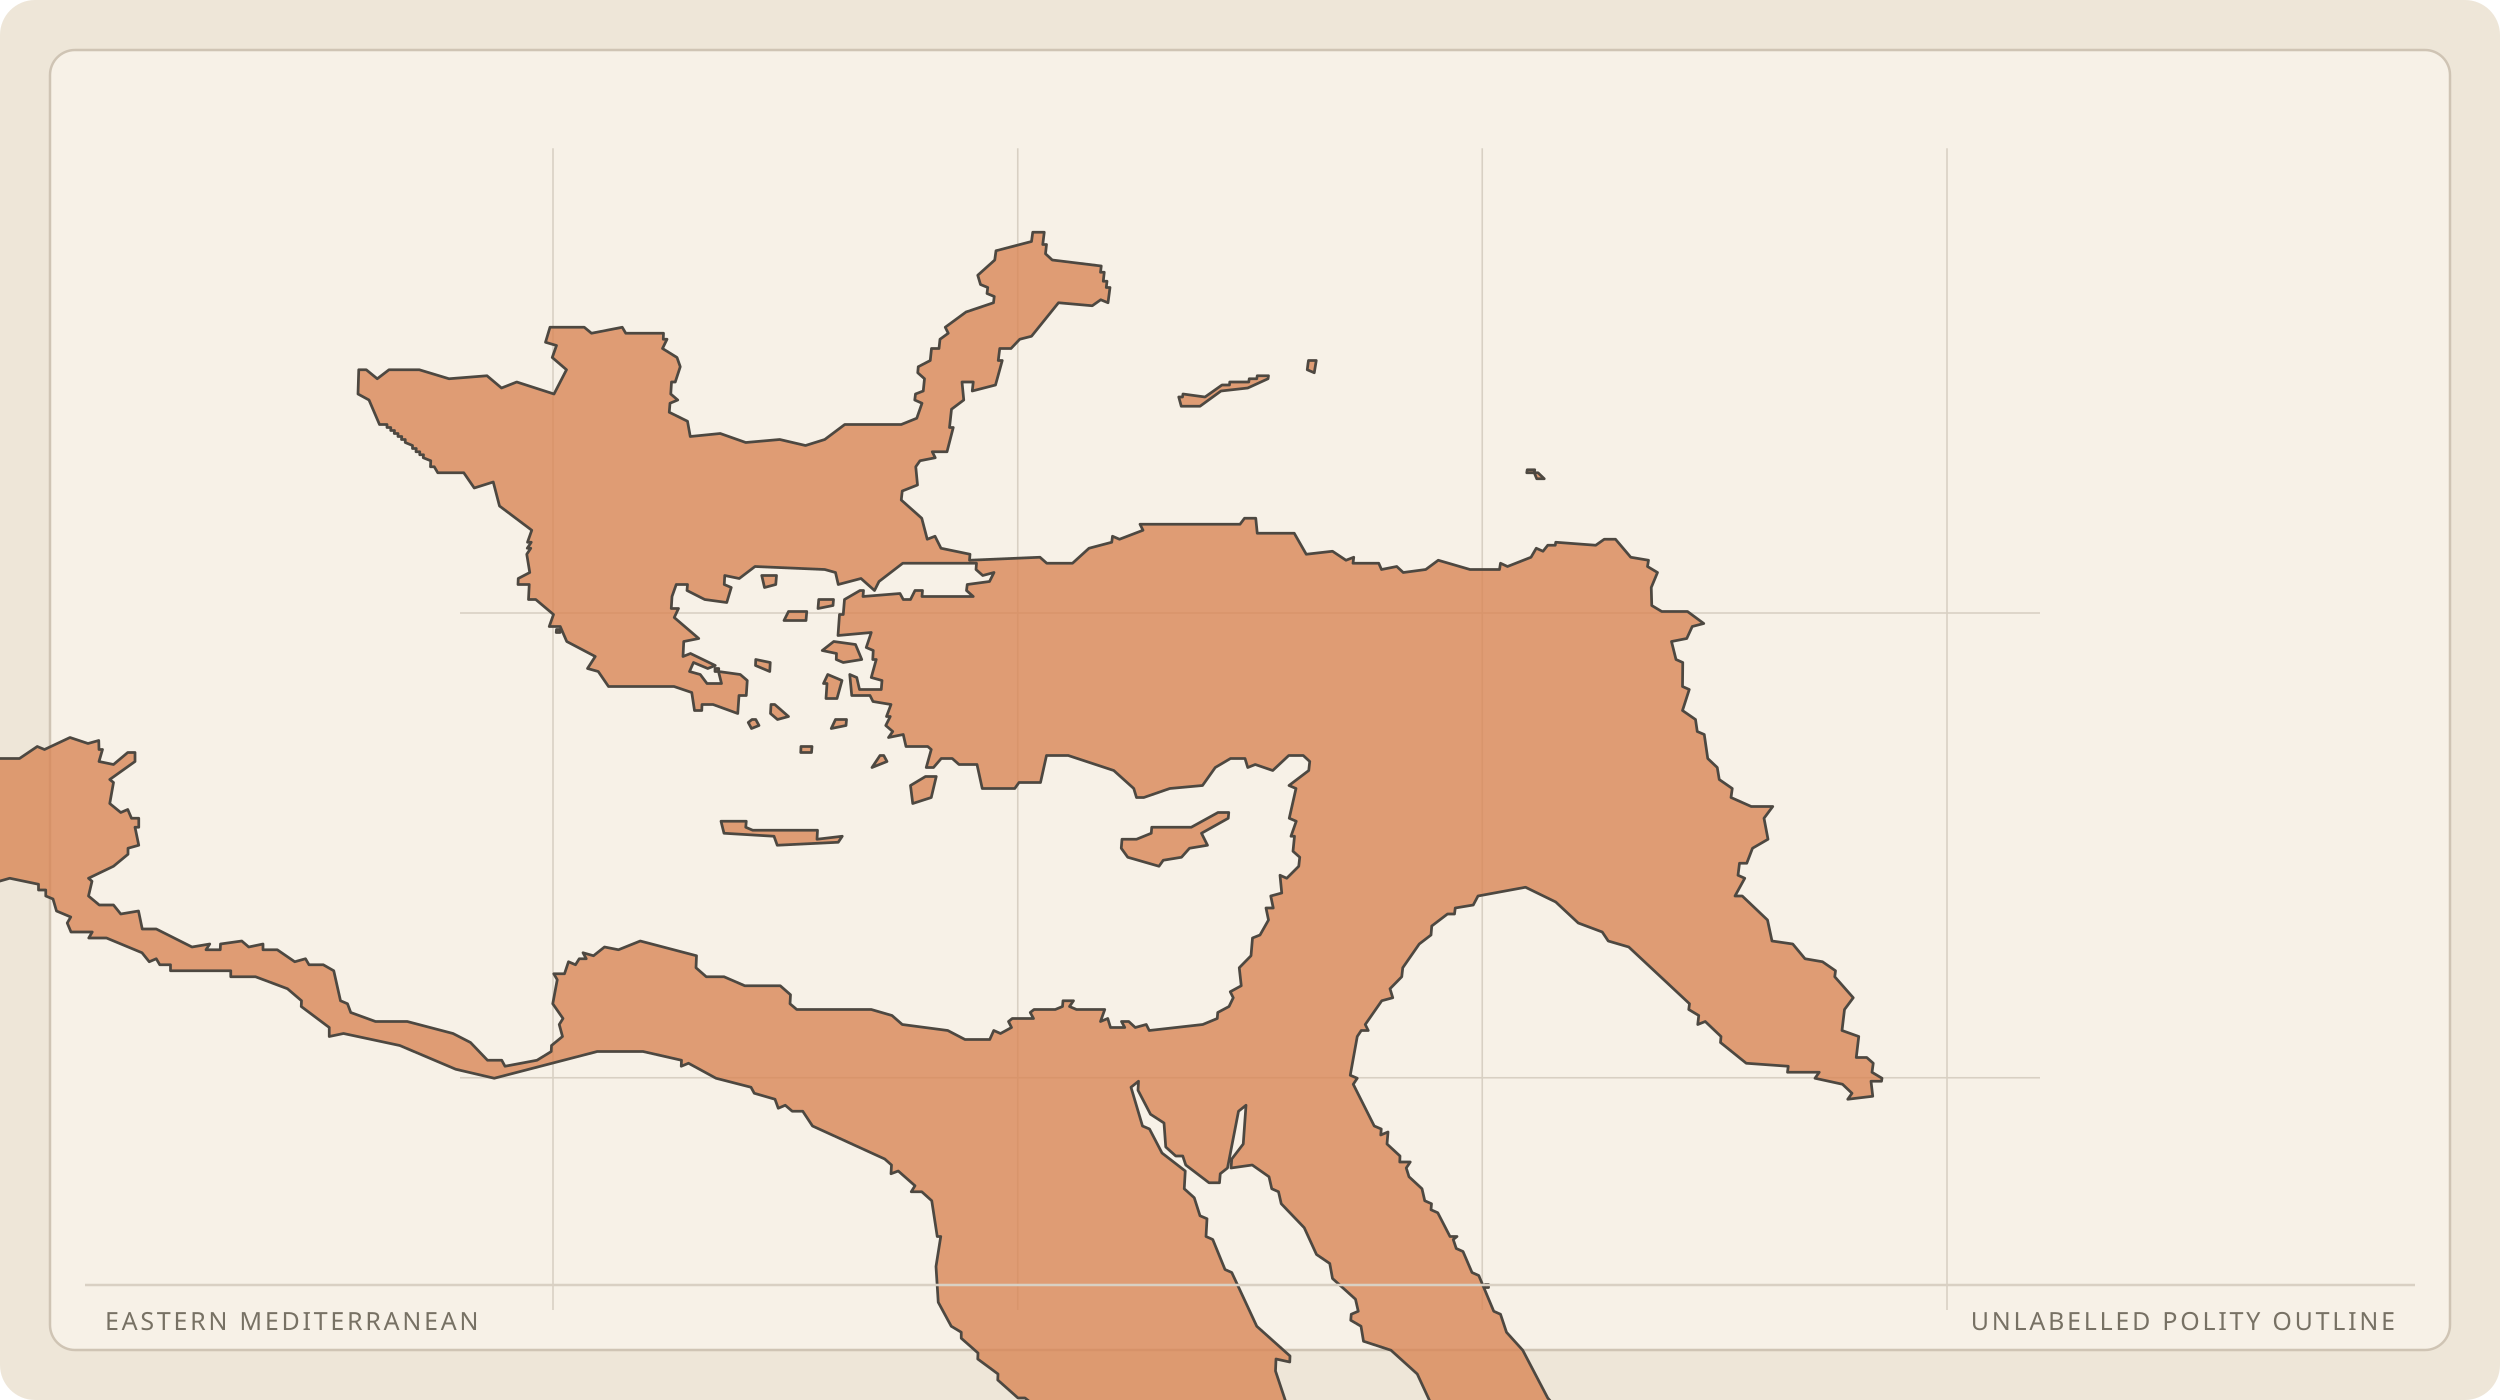
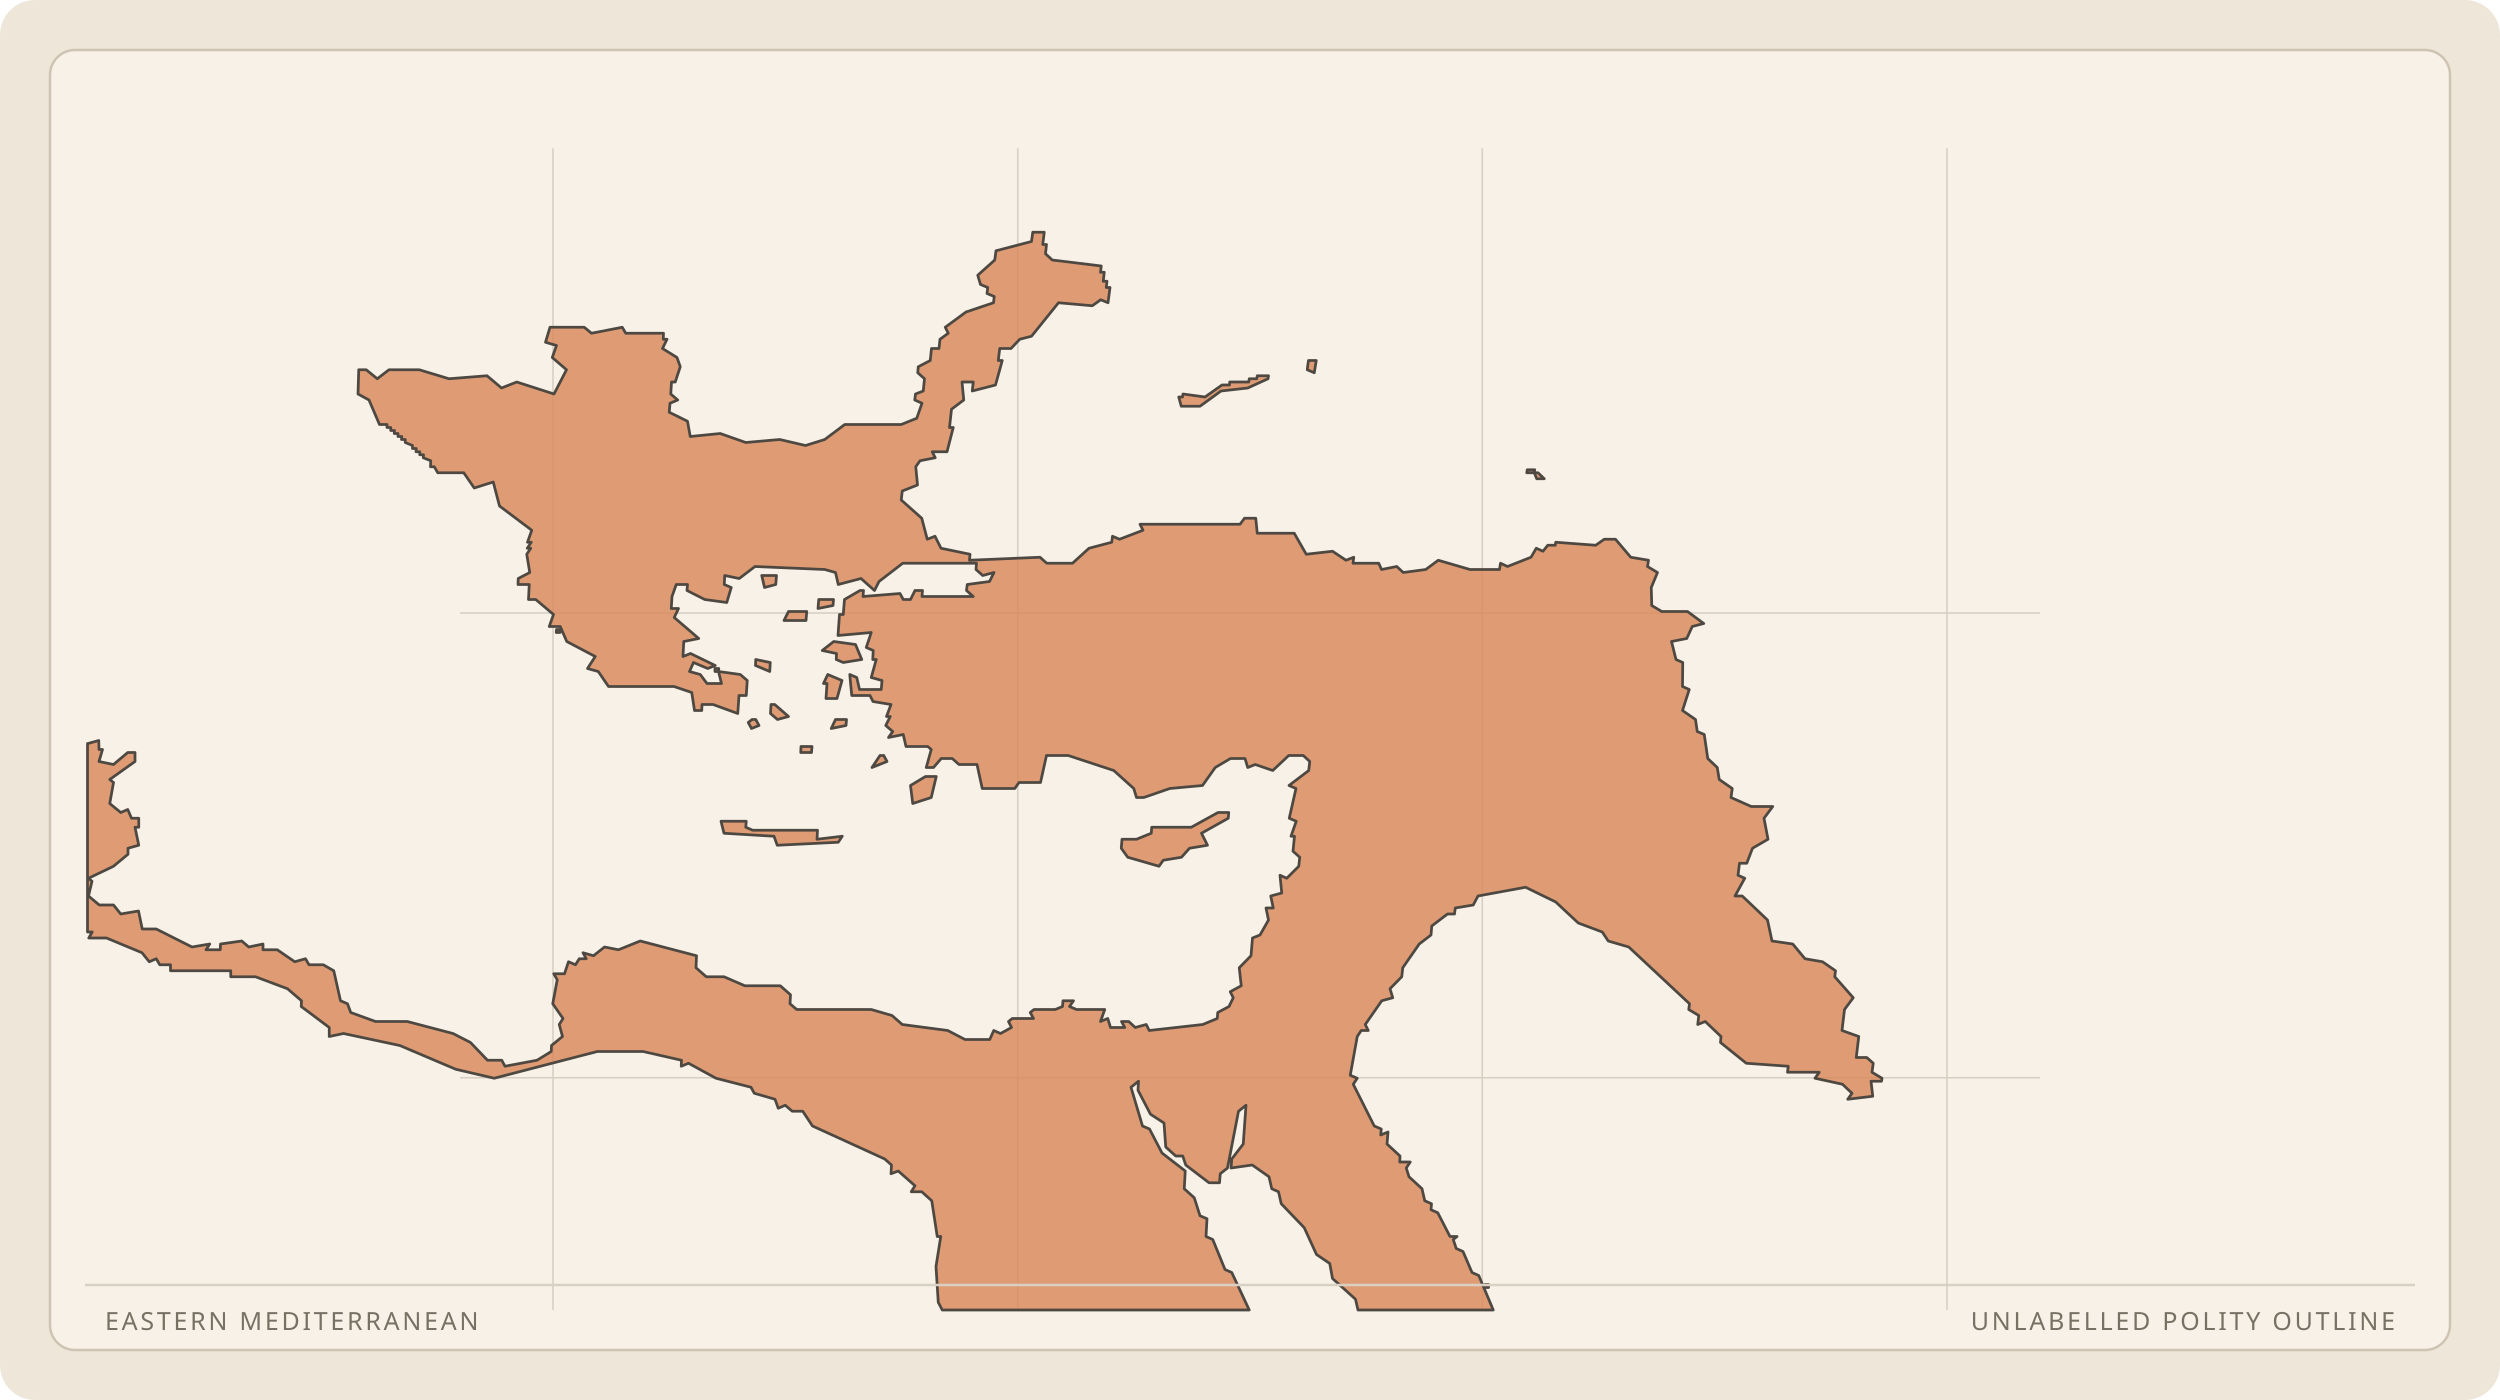
<svg xmlns="http://www.w3.org/2000/svg" viewBox="0 0 1000 560" role="img" aria-labelledby="map-title map-description">
  <rect width="1000" height="560" rx="14" fill="#eee6d8" />
  <rect x="20" y="20" width="960" height="520" rx="10" fill="#f7f1e7" stroke="#cfc4b4" stroke-width="1" />
  <path d="M221.2,524L221.2,59.3M407.1,524L407.1,59.3M592.9,524L592.9,59.3M778.8,524L778.8,59.3M184,431.1L230.5,431.1L277,431.1L323.4,431.1L369.9,431.1L416.4,431.1L462.8,431.1L509.3,431.1L555.8,431.1L602.2,431.1L648.7,431.1L695.2,431.1L741.6,431.1L788.1,431.1L816,431.1M184,245.2L230.5,245.2L277,245.2L323.4,245.2L369.9,245.2L416.4,245.2L462.8,245.2L509.3,245.2L555.8,245.2L602.2,245.2L648.7,245.2L695.2,245.2L741.6,245.2L788.1,245.2L816,245.2" fill="none" stroke="#d8d0c3" stroke-width="0.65" />
  <g>
-     <path d="M436.9,122.3L423.4,121.1L412.6,134.5L407.9,135.7L404.4,139.4L399.9,139.4L399.3,144.2L400.9,144.2L398.2,154L388.9,156.4L389.3,152.8L384.8,152.8L385.5,160L380.6,163.7L379.8,171L381.3,171L378.8,180.7L372.9,180.7L374.1,183.1L368,184.3L366.3,186.7L367,194L360.9,196.4L360.5,200L368.7,207.3L370.9,215.7L374,214.5L376.4,219.3L388,221.7L387.8,224.1L416,222.9L418.7,225.3L429,225.3L435.6,219.3L444.7,216.9L445,214.5L447.8,215.7L457.2,212.1L456,209.7L496,209.7L497.8,207.3L502.3,207.3L502.9,213.3L517.7,213.3L522.5,221.7L533,220.5L538.4,224.1L541.5,222.9L541.2,225.3L551.5,225.3L552.6,227.8L558.7,226.6L561.3,229L570.3,227.8L575.3,224.1L588,227.8L599.8,227.8L600.2,225.3L603,226.6L612.4,222.9L614.5,219.3L617.2,220.5L619.1,218.1L622.1,218.1L622.3,216.9L638.3,218.1L641.7,215.7L646.2,215.7L652.3,222.9L659.4,224.1L659,226.6L663,229L660.5,235L660.7,242.2L664.7,244.6L675,244.6L681.5,249.4L676.9,250.6L674.7,255.4L668.6,256.6L670.4,263.8L673.1,265L673,274.6L675.7,275.8L673,284.2L678.2,287.8L678.9,292.6L681.7,293.8L683.1,303.4L686.9,307L687.7,311.8L692.9,315.4L692.4,319L700.5,322.6L709.1,322.6L705.6,327.3L707.2,335.7L701,339.3L698.7,345.3L695.8,345.3L695.2,350.1L697.9,351.3L694,358.4L696.9,358.4L707,368L708.8,376.4L717.1,377.6L722,383.5L729,384.7L734.2,388.3L733.9,390.7L741.3,399.1L737.8,403.8L736.8,412.2L743.5,414.6L742.5,423L746.7,423L749.3,425.3L748.8,428.9L752.8,431.3L752.6,432.5L748.4,432.5L749.1,438.5L739.1,439.7L740.8,437.3L737,433.7L726,431.3L727.7,428.9L715,428.9L715.3,426.5L698.5,425.3L688.2,417L688.4,414.6L682.1,408.6L679.1,409.8L679.5,406.2L675.5,403.8L675.8,401.5L651.5,378.8L643.3,376.4L640.9,372.8L631.3,369.2L622.3,360.8L610.2,354.9L591.2,358.4L589.3,362L582.1,363.2L581.8,365.6L579,365.6L572.7,370.4L572.4,374L567.7,377.6L561.1,387.1L560.7,390.7L556,395.5L557.1,399.1L552.7,400.3L546.1,409.8L547.3,412.2L544.5,412.2L542.9,414.6L540.1,430.1L542.9,431.3L541.3,433.7L549.7,450.4L552.5,451.6L552.3,454L555.2,452.8L554.8,457.6L560,462.4L559.9,464.8L564.1,464.8L562.5,467.2L563.6,470.7L568.8,475.5L569.9,480.3L572.6,481.5L572.4,483.9L575.1,485.1L580,494.6L582.8,494.6L581.3,495.8L582.5,499.4L585.2,500.6L588.8,509L591.5,510.2L597.5,524.5L600.2,525.7L602.6,532.9L609.1,540.1L619.1,559.2L633.3,575.9L633.2,578.3L638.5,583.1L644.7,595L651.3,599.8L653.7,605.8L661.6,612.9L661.5,615.3L664.1,617.7L666.9,616.5L673.1,628.5L675.9,627.3L674.3,630.9L675.7,630.9L674,636.8L658.2,648.8L659,658.3L657.3,663.1L653.1,665.5L653.8,676.3L649.4,682.2L645.2,683.4L639.1,670.3L636.4,670.3L635.3,664.3L626.1,657.2L619.9,645.2L615.9,642.8L616.2,638L612.3,633.3L611.2,627.3L608.6,626.1L608.8,622.5L603.4,620.1L595.5,611.7L590,611.7L580.9,602.2L577.1,595L577.5,586.7L574.9,584.3L577,569.9L571.7,564L571.9,560.4L566.9,549.6L556.4,540.1L545.4,536.5L544.4,530.5L540.3,528.1L540.5,525.7L543.3,524.5L542.2,519.7L533,511.4L531.9,505.4L526.6,501.8L521.7,491.1L512.5,481.5L511.4,476.7L508.7,475.5L507.6,470.7L500.9,466L492.4,467.2L492.7,463.6L497.3,457.6L498.4,442.1L495.4,444.5L491,467.2L488.1,469.5L487.8,473.1L483.6,473.1L474.3,466L473.1,462.4L470.3,462.4L466.3,458.8L465.6,449.2L460.2,445.7L455.2,436.1L455.4,432.5L452.4,434.9L457,450.4L459.8,451.6L464.8,461.2L474.1,468.4L473.7,475.5L477.7,479.1L480,486.3L482.8,487.5L482.4,494.6L485.1,495.8L490,507.8L492.7,509L502.7,530.5L516,542.4L515.9,544.8L510.4,543.6L510.2,548.4L515,562.8L512.3,561.6L500.9,568.7L474.4,574.7L445.3,575.9L438.5,573.5L434.2,578.3L430,579.5L428.8,574.7L431.6,572.3L420.7,567.5L410,559.2L407.2,559.2L399.1,552L399.2,549.6L391.1,543.6L391.2,541.2L384.5,535.3L384.5,532.9L380.5,530.5L375.3,520.9L374.4,506.6L376.3,494.6L374.9,494.6L372.7,480.3L368.7,476.7L364.5,476.7L366,474.3L359.3,468.4L356.4,469.5L356.6,466L353.9,463.6L325,450.4L321.1,444.5L316.9,444.5L314.1,442.1L311.3,443.3L310,439.7L301.7,437.3L300.4,434.9L286.4,431.3L275.4,425.3L272.5,426.5L272.6,424.1L257.2,420.6L238.9,420.6L197.7,431.3L182.3,427.7L159.9,418.2L137.4,413.4L131.7,414.6L131.7,411L120.5,402.6L120.6,400.3L115,395.5L102.2,390.7L92.3,390.7L92.3,388.3L68.2,388.3L68.2,385.9L63.9,385.9L62.5,383.5L59.7,384.7L56.8,381.1L42.6,375.2L35.5,375.2L36.9,372.8L28.4,372.8L26.9,369.2L28.3,366.8L22.6,364.4L21.2,359.6L18.3,358.4L18.3,356L15.4,356L15.4,353.7L3.9,351.3L-0.3,352.5L-1.8,348.9L-9,346.5L-17.6,347.7L-21.9,345.3L-30.5,346.5L-36.3,344.1L-50.6,344.1L-54.8,346.5L-67.8,345.3L-79.1,348.9L-86.3,347.7L-96.3,350.1L-105,345.3L-115,345.3L-115.1,342.9L-118,342.9L-122.1,346.5L-126.5,345.3L-137.8,348.9L-142.1,347.7L-144.9,350.1L-159.2,350.1L-160.5,353.7L-163.4,353.7L-163.2,356L-178.5,366.8L-179.9,366.8L-182.4,344.1L-189.8,339.3L-190,336.9L-175.8,333.3L-171.7,329.7L-173.3,326.2L-167.5,326.2L-167.4,328.5L-163,329.7L-158.8,327.3L-160.4,323.8L-149,322.6L-143.5,315.4L-137.8,314.2L-137.9,311.8L-133.6,313L-127.9,309.4L-122.1,310.6L-106.4,307L-100.5,308.2L-97.7,305.8L-90.5,305.8L-86.2,303.4L-79,304.6L-67.5,302.2L-60.2,303.4L-55.8,307L-47.1,307L-45.7,304.6L-37.1,304.6L-37.1,302.2L-32.8,299.8L-24.1,303.4L-16.8,303.4L-14,299.8L-11.1,299.8L-6.7,303.4L7.8,303.4L14.9,298.6L17.8,299.8L28,295L35.2,297.4L39.5,296.2L39.6,299.8L41,299.8L39.6,304.6L45.4,305.8L51.1,301L54,301L54,304.6L43.9,311.8L45.4,313L43.9,321.4L48.3,325L51.1,323.8L52.6,327.3L55.5,327.3L55.5,330.9L54,330.9L55.5,338.1L51.2,339.3L51.2,341.7L45.4,346.5L35.4,351.3L36.8,352.5L35.4,358.4L39.7,362L45.4,362L48.3,365.6L55.4,364.4L56.9,371.6L62.5,371.6L76.8,378.8L83.9,377.6L82.4,379.9L88.1,379.9L88.2,377.6L96.7,376.4L99.5,378.8L105.2,377.6L105.2,379.9L110.9,379.9L117.9,384.7L122.2,383.5L123.6,385.9L129.3,385.9L133.5,388.3L136.2,400.3L139,401.5L140.3,405L150.2,408.6L162.9,408.6L181.2,413.4L188.2,417L195,424.1L200.7,424.1L202,426.5L214.8,424.1L220.5,420.6L220.6,418.2L225,414.6L223.7,409.8L225.2,407.4L221.1,401.5L222.9,391.9L221.5,389.5L225.8,389.5L227.4,384.7L230.2,385.9L231.7,383.5L234.5,383.5L233.2,381.1L237.4,382.3L241.8,378.8L247.4,379.9L256.1,376.4L278.6,382.3L278.4,387.1L282.5,390.7L289.6,390.7L297.9,394.3L312.1,394.3L316.2,397.9L316,401.5L318.7,403.8L348.5,403.8L356.8,406.2L360.9,409.8L379.1,412.2L386,415.8L395.9,415.8L397.5,412.2L400.2,413.4L404.6,411L403.4,408.6L404.9,407.4L413.4,407.4L412.1,405L413.6,403.8L422.1,403.8L425,402.6L425.2,400.3L429.4,400.3L427.8,402.6L430.6,403.8L441.9,403.8L440.2,408.6L443.1,407.4L444.2,411L449.9,411L448.6,408.6L451.5,408.6L454.1,411L458.5,409.8L459.7,412.2L481.1,409.8L486.9,407.4L487.1,405L491.6,402.6L493.3,399.1L492.1,396.7L496.5,394.3L495.7,387.1L500.4,382.3L501,375.2L504,374L507.4,368L506.4,363.2L509.3,363.2L508.3,358.4L512.7,357.2L512,350.1L514.7,351.3L519.5,346.5L519.9,342.9L517.2,340.5L517.8,334.5L516.4,334.5L518.5,328.5L515.7,327.3L518.4,315.4L515.6,314.2L523.5,308.2L523.9,304.6L521.3,302.2L515.5,302.2L509.1,308.2L502.1,305.8L499.1,307L498,303.4L492.2,303.4L486.1,307L481,314.2L467.9,315.4L457.5,319L454.6,319L453.5,315.4L445.5,308.2L427.3,302.2L418.6,302.2L416.2,313L407.6,313L405.9,315.4L392.9,315.4L390.8,305.8L383.6,305.8L380.9,303.4L376.5,303.4L373.4,307L370.5,307L372.5,299.8L371.1,298.6L362.4,298.6L361.3,293.8L355.4,295L357.1,292.6L354.3,290.2L356.1,286.6L354.6,286.6L356.4,281.8L349.2,280.6L348,278.2L340.7,278.2L339.9,269.8L342.7,271L343.8,275.8L352.5,275.8L352.8,272.2L348.5,271L350.5,263.8L349.1,263.8L349.3,260.2L346.5,259L348.5,253L335.2,254.2L335.8,245.8L337.3,245.8L337.8,239.8L344,236.2L345.4,236.2L345.2,238.6L360,237.4L361.3,239.8L364.2,239.8L366,236.2L369,236.2L368.8,238.6L389.3,238.6L386.6,236.2L386.9,233.8L395.8,232.6L397.6,229L393.1,230.2L390.4,227.8L390.6,225.3L361.1,225.3L351.6,232.6L349.8,236.2L344.4,231.4L335.3,233.8L334.2,229L329.9,227.8L302,226.6L295.7,231.4L289.9,230.2L289.7,233.8L292.5,235L290.7,241L281.9,239.8L274.8,236.2L275,233.8L270.5,233.8L268.8,238.6L268.5,243.4L271.4,243.4L269.7,247L279.5,255.4L273.5,256.6L273.2,262.6L276.2,261.4L286.1,266.2L283.1,267.4L277.4,265L275.8,268.6L280.1,269.8L282.8,273.4L288.6,273.4L287.4,268.6L296.1,269.8L298.9,272.2L298.5,278.2L295.6,278.2L295.1,285.4L285.2,281.8L280.8,281.8L280.7,284.2L277.8,284.2L276.7,277L269.6,274.6L243.4,274.6L239.3,268.6L235,267.4L238.1,262.6L226.7,256.6L224.1,250.6L219.7,250.6L221.4,245.8L214.3,239.8L211.4,239.8L211.7,233.8L207.2,233.8L207.3,231.4L211.9,229L210.7,221.7L212.3,219.3L210.9,219.3L212.5,216.9L211,216.9L212.7,212.1L199.8,202.4L197.3,192.8L189.7,195.2L185.5,189.1L175.1,189.1L173.7,186.7L172.2,186.7L172.3,184.3L169.3,183.1L169.4,181.9L167.9,181.9L167.9,180.7L166.4,180.7L166.5,179.4L165,179.4L165,178.2L162.1,177L162.1,175.8L160.6,175.8L160.7,174.6L159.2,174.6L159.2,173.4L157.7,173.4L157.8,172.2L156.3,172.2L156.3,171L154.8,171L154.8,169.8L151.8,169.8L147.6,160L143.2,157.6L143.5,147.9L146.5,147.9L150.9,151.5L155.6,147.9L167.7,147.9L179.6,151.5L194.8,150.3L200.6,155.2L206.7,152.8L221.6,157.6L226.6,147.9L220.9,143L222.6,138.2L218.2,136.9L220,130.9L233.7,130.9L236.6,133.3L248.9,130.9L250.3,133.3L265.4,133.3L265.3,135.7L266.8,135.7L265,139.4L270.8,143L272.1,146.7L270.1,152.8L268.6,152.8L268.3,157.6L271.1,160L268,161.3L267.7,164.9L275,168.5L276.1,174.6L288.1,173.4L298.3,177L311.9,175.8L322.2,178.2L329.9,175.8L337.9,169.8L360.5,169.8L366.7,167.3L368.8,161.3L365.9,160L366.2,157.6L369.3,156.4L369.8,151.5L367.1,149.1L367.3,146.7L372.1,144.2L372.6,139.4L375.6,139.4L376,135.7L379.3,133.3L378.1,130.9L386.4,124.8L397.4,121.1L397.7,118.6L394.8,117.4L395.1,115L392.2,113.8L391.1,110.1L397.9,104L398.4,100.3L412.6,96.6L413.1,92.9L417.7,92.9L417.1,97.8L418.6,97.8L418.2,101.5L420.9,104L440.5,106.4L440.2,108.9L441.7,108.9L441.3,112.5L442.8,112.5L442.5,115L444,115L443.2,121.1L440.3,119.9ZM-102,348.9L-103.4,348.9L-103.5,347.7L-102.1,347.7ZM298.3,330.9L301.1,332.1L327,332.1L326.8,335.7L336.9,334.5L335.3,336.9L310.9,338.1L309.6,334.5L289.6,333.3L288.4,328.5L298.5,328.5ZM320.4,298.6L324.8,298.6L324.6,301L320.3,301ZM300.8,287.8L302.3,287.8L303.6,290.2L300.6,291.4L299.3,289ZM334.2,287.8L338.6,287.8L338.4,290.2L332.5,291.4ZM308.4,281.8L309.9,281.8L315.4,286.6L311,287.8L308.2,285.4ZM330.8,273.4L329.4,273.4L331.1,269.8L336.8,272.2L334.8,279.4L330.4,279.4ZM287.5,267.4L287.4,268.6L286,268.6L286,267.4ZM302.3,263.8L308.1,265L307.9,268.6L302.2,266.2ZM334.5,263.8L334.6,261.4L328.9,260.2L333.5,256.6L342.2,257.8L344.7,263.8L337.3,265ZM224,251.8L224,253L222.5,253L222.6,251.8ZM315.4,244.6L322.7,244.6L322.4,248.2L313.6,248.2ZM327.5,239.8L333.4,239.8L333.2,242.2L327.2,243.4ZM304.7,230.2L310.6,230.2L310.3,233.8L305.8,235ZM683.4,801.7L661.8,798.2L662,794.6L658,792.2L652.9,781.4L650.3,780.2L651.9,774.3L654.6,774.3L661.1,780.2L662.3,785L668.8,792.2L674.2,794.6L683.7,794.6L683.7,793.4L687.8,793.4L687.7,797ZM656.8,752.7L657,749.2L653.1,745.6L653.3,739.6L657.4,739.6L657.4,740.8L661.4,742L663.7,752.7ZM588.1,704.9L580,702.6L576.2,695.4L576.3,693L579.1,691.8L579.2,690.6L581.9,690.6L583,696.6ZM543.5,633.3L548.8,639.2L550.1,639.2L547.2,642.8L541.7,642.8L539.1,640.4ZM673.3,624.9L671.9,624.9L672,623.7L673.4,623.7ZM672,623.7L670.6,623.7L670.7,622.5L672.1,622.5ZM595.4,515L594,515L594.1,513.8L595.4,513.8ZM483,338.1L475.8,339.3L472.6,342.9L465.3,344.1L463.6,346.5L451.1,342.9L448.5,339.3L448.8,335.7L454.6,335.7L460.5,333.3L460.7,330.9L476.5,330.9L487.2,325L491.5,325L491.3,327.3L480.6,333.3ZM364.2,314.2L370.2,310.6L374.5,310.6L372.5,319L365.1,321.4ZM353.5,302.2L354.8,304.6L348.8,307L352,302.2ZM615.2,189.1L617.7,191.5L614.7,191.5L613.7,189.1ZM613.7,189.1L610.7,189.1L610.9,187.9L613.9,187.9ZM498,152.8L499.5,152.8L499.7,151.5L502.7,151.5L502.9,150.3L507.4,150.3L507.2,151.5L499.1,155.2L488.4,156.4L480,162.5L472.5,162.5L471.5,158.8L473,158.8L473.2,157.6L482,158.8L488.8,154L491.8,154L491.9,152.8ZM523.2,145.5L523.4,144.2L526.5,144.2L525.7,149.1L522.9,147.9Z" fill="#d88454" fill-opacity="0.78" stroke="#4d4841" stroke-width="1.1" stroke-linejoin="round" />
+     <path d="M543.2,524L542.2,519.7L533,511.4L531.9,505.4L526.6,501.8L521.7,491.1L512.5,481.5L511.4,476.7L508.7,475.5L507.6,470.7L500.9,466L492.4,467.2L492.7,463.6L497.3,457.6L498.4,442.1L495.4,444.5L491,467.2L488.1,469.5L487.8,473.1L483.6,473.1L474.3,466L473.1,462.4L470.3,462.4L466.3,458.8L465.6,449.2L460.2,445.7L455.2,436.1L455.4,432.5L452.4,434.9L457,450.4L459.8,451.6L464.8,461.2L474.1,468.4L473.7,475.5L477.7,479.1L480,486.3L482.8,487.5L482.4,494.6L485.1,495.8L490,507.8L492.7,509L499.7,524L376.9,524L376.9,524L375.3,520.9L374.4,506.6L376.3,494.6L374.9,494.6L372.7,480.3L368.7,476.7L364.5,476.7L366,474.3L359.3,468.4L356.4,469.5L356.6,466L353.9,463.6L325,450.4L321.1,444.5L316.9,444.5L314.1,442.1L311.3,443.3L310,439.7L301.7,437.3L300.4,434.9L286.4,431.3L275.4,425.3L272.5,426.5L272.6,424.1L257.2,420.6L238.9,420.6L197.7,431.3L182.3,427.7L159.9,418.2L137.4,413.4L131.7,414.6L131.7,411L120.5,402.6L120.6,400.3L115,395.5L102.2,390.7L92.3,390.7L92.3,388.3L68.2,388.3L68.2,385.9L63.9,385.9L62.5,383.5L59.7,384.7L56.8,381.1L42.6,375.2L35.5,375.2L36.9,372.8L35,372.8L35,297.4L35,297.4L35.2,297.4L39.5,296.2L39.6,299.8L41,299.8L39.6,304.6L45.4,305.8L51.1,301L54,301L54,304.6L43.9,311.8L45.4,313L43.9,321.4L48.3,325L51.1,323.8L52.6,327.3L55.5,327.3L55.5,330.9L54,330.9L55.5,338.1L51.2,339.3L51.2,341.7L45.4,346.5L35.4,351.3L36.8,352.5L35.4,358.4L39.7,362L45.4,362L48.3,365.6L55.4,364.4L56.9,371.6L62.5,371.6L76.8,378.8L83.9,377.6L82.4,379.9L88.1,379.9L88.2,377.6L96.7,376.4L99.5,378.8L105.2,377.6L105.2,379.9L110.9,379.9L117.9,384.7L122.2,383.5L123.6,385.9L129.3,385.9L133.5,388.3L136.2,400.3L139,401.5L140.3,405L150.2,408.6L162.9,408.6L181.2,413.4L188.2,417L195,424.1L200.7,424.1L202,426.5L214.8,424.1L220.5,420.6L220.6,418.2L225,414.6L223.7,409.8L225.2,407.4L221.1,401.5L222.9,391.9L221.5,389.5L225.8,389.5L227.4,384.7L230.2,385.9L231.7,383.5L234.5,383.5L233.2,381.1L237.4,382.3L241.8,378.8L247.4,379.9L256.1,376.4L278.6,382.3L278.4,387.1L282.5,390.7L289.6,390.7L297.9,394.3L312.1,394.3L316.2,397.9L316,401.5L318.7,403.8L348.5,403.8L356.8,406.2L360.9,409.8L379.1,412.2L386,415.8L395.9,415.8L397.5,412.2L400.2,413.4L404.6,411L403.4,408.6L404.9,407.4L413.4,407.4L412.1,405L413.6,403.8L422.1,403.8L425,402.6L425.2,400.3L429.4,400.3L427.8,402.6L430.6,403.8L441.9,403.8L440.2,408.6L443.1,407.4L444.2,411L449.9,411L448.6,408.6L451.5,408.6L454.1,411L458.5,409.8L459.7,412.2L481.1,409.8L486.9,407.4L487.1,405L491.6,402.6L493.3,399.1L492.1,396.7L496.5,394.3L495.7,387.1L500.4,382.3L501,375.2L504,374L507.4,368L506.4,363.2L509.3,363.2L508.3,358.4L512.7,357.2L512,350.1L514.7,351.3L519.5,346.5L519.9,342.9L517.2,340.5L517.8,334.5L516.4,334.5L518.5,328.5L515.7,327.3L518.4,315.4L515.6,314.2L523.5,308.2L523.9,304.6L521.3,302.2L515.5,302.2L509.1,308.2L502.1,305.8L499.1,307L498,303.4L492.2,303.4L486.1,307L481,314.2L467.9,315.4L457.5,319L454.6,319L453.5,315.4L445.5,308.2L427.3,302.2L418.6,302.2L416.2,313L407.6,313L405.9,315.4L392.9,315.4L390.8,305.8L383.6,305.8L380.9,303.4L376.5,303.4L373.4,307L370.5,307L372.5,299.8L371.1,298.6L362.4,298.6L361.3,293.8L355.4,295L357.1,292.6L354.3,290.2L356.1,286.6L354.6,286.6L356.4,281.8L349.2,280.6L348,278.2L340.7,278.2L339.9,269.8L342.7,271L343.8,275.8L352.5,275.8L352.8,272.2L348.5,271L350.5,263.8L349.1,263.8L349.3,260.2L346.5,259L348.5,253L335.2,254.2L335.8,245.8L337.3,245.8L337.8,239.8L344,236.2L345.4,236.2L345.2,238.6L360,237.4L361.3,239.8L364.2,239.8L366,236.2L369,236.2L368.8,238.6L389.3,238.6L386.6,236.2L386.9,233.8L395.8,232.6L397.6,229L393.1,230.2L390.4,227.8L390.6,225.3L361.1,225.3L351.6,232.6L349.8,236.2L344.4,231.4L335.3,233.8L334.2,229L329.9,227.8L302,226.6L295.7,231.4L289.9,230.2L289.7,233.8L292.5,235L290.7,241L281.9,239.8L274.8,236.2L275,233.8L270.5,233.8L268.8,238.6L268.5,243.4L271.4,243.4L269.7,247L279.5,255.4L273.5,256.6L273.2,262.6L276.2,261.4L286.1,266.2L283.1,267.4L277.4,265L275.8,268.6L280.1,269.8L282.8,273.4L288.6,273.4L287.4,268.6L296.1,269.8L298.9,272.2L298.5,278.2L295.6,278.2L295.1,285.4L285.2,281.8L280.8,281.8L280.7,284.2L277.8,284.2L276.7,277L269.6,274.6L243.4,274.6L239.3,268.6L235,267.4L238.1,262.6L226.7,256.6L224.1,250.6L219.7,250.6L221.4,245.8L214.3,239.8L211.4,239.8L211.7,233.8L207.2,233.8L207.3,231.4L211.9,229L210.7,221.7L212.3,219.3L210.9,219.3L212.5,216.9L211,216.9L212.7,212.1L199.8,202.4L197.3,192.8L189.7,195.2L185.5,189.1L175.1,189.1L173.7,186.7L172.2,186.7L172.3,184.3L169.3,183.1L169.4,181.9L167.9,181.9L167.9,180.7L166.4,180.7L166.5,179.4L165,179.4L165,178.2L162.1,177L162.1,175.8L160.6,175.8L160.7,174.6L159.2,174.6L159.2,173.4L157.7,173.4L157.8,172.2L156.3,172.2L156.3,171L154.8,171L154.8,169.8L151.8,169.8L147.6,160L143.2,157.6L143.5,147.9L146.5,147.9L150.9,151.5L155.6,147.9L167.7,147.9L179.6,151.5L194.8,150.3L200.6,155.2L206.7,152.8L221.6,157.6L226.6,147.9L220.9,143L222.6,138.2L218.2,136.9L220,130.9L233.7,130.9L236.6,133.3L248.9,130.9L250.3,133.3L265.4,133.3L265.3,135.7L266.8,135.7L265,139.4L270.8,143L272.1,146.7L270.1,152.8L268.6,152.8L268.3,157.6L271.1,160L268,161.3L267.7,164.9L275,168.5L276.1,174.6L288.1,173.4L298.3,177L311.9,175.8L322.2,178.2L329.9,175.8L337.9,169.8L360.5,169.8L366.7,167.3L368.8,161.3L365.9,160L366.2,157.6L369.3,156.4L369.8,151.5L367.1,149.1L367.3,146.7L372.1,144.2L372.6,139.4L375.6,139.4L376,135.7L379.3,133.3L378.1,130.9L386.4,124.8L397.4,121.1L397.7,118.6L394.8,117.4L395.1,115L392.2,113.8L391.1,110.1L397.9,104L398.4,100.3L412.6,96.6L413.1,92.9L417.7,92.9L417.1,97.8L418.6,97.8L418.2,101.5L420.9,104L440.5,106.4L440.2,108.9L441.7,108.9L441.3,112.5L442.8,112.5L442.5,115L444,115L443.2,121.1L440.3,119.9L436.9,122.3L436.9,122.3L423.4,121.1L412.6,134.5L407.9,135.7L404.4,139.4L399.9,139.4L399.3,144.2L400.9,144.2L398.2,154L388.9,156.4L389.3,152.8L384.8,152.8L385.5,160L380.6,163.7L379.8,171L381.3,171L378.8,180.7L372.9,180.7L374.1,183.1L368,184.3L366.3,186.7L367,194L360.9,196.4L360.5,200L368.7,207.3L370.9,215.7L374,214.5L376.4,219.3L388,221.7L387.8,224.1L416,222.9L418.7,225.3L429,225.3L435.6,219.3L444.7,216.9L445,214.5L447.8,215.7L457.2,212.1L456,209.7L496,209.7L497.8,207.3L502.3,207.3L502.9,213.3L517.7,213.3L522.5,221.7L533,220.5L538.4,224.1L541.5,222.9L541.2,225.3L551.5,225.3L552.6,227.8L558.7,226.6L561.3,229L570.3,227.8L575.3,224.1L588,227.8L599.8,227.8L600.2,225.3L603,226.6L612.4,222.9L614.5,219.3L617.2,220.5L619.1,218.1L622.1,218.1L622.3,216.9L638.3,218.1L641.7,215.7L646.2,215.7L652.3,222.9L659.4,224.1L659,226.6L663,229L660.5,235L660.7,242.2L664.7,244.6L675,244.6L681.5,249.4L676.9,250.6L674.7,255.4L668.6,256.6L670.4,263.8L673.1,265L673,274.6L675.7,275.8L673,284.2L678.2,287.8L678.9,292.6L681.7,293.8L683.1,303.4L686.9,307L687.7,311.8L692.9,315.4L692.4,319L700.5,322.6L709.1,322.6L705.6,327.3L707.2,335.7L701,339.3L698.7,345.3L695.8,345.3L695.2,350.1L697.9,351.3L694,358.4L696.9,358.4L707,368L708.8,376.4L717.1,377.6L722,383.5L729,384.7L734.2,388.3L733.9,390.7L741.3,399.1L737.8,403.8L736.8,412.2L743.5,414.6L742.5,423L746.7,423L749.3,425.3L748.8,428.9L752.8,431.3L752.6,432.5L748.4,432.5L749.1,438.5L739.1,439.7L740.8,437.3L737,433.7L726,431.3L727.7,428.9L715,428.9L715.3,426.5L698.5,425.3L688.2,417L688.4,414.6L682.1,408.6L679.1,409.8L679.5,406.2L675.5,403.8L675.8,401.5L651.5,378.8L643.3,376.4L640.9,372.8L631.3,369.2L622.3,360.8L610.2,354.9L591.2,358.4L589.3,362L582.1,363.2L581.8,365.6L579,365.6L572.7,370.4L572.4,374L567.7,377.6L561.1,387.1L560.7,390.7L556,395.5L557.1,399.1L552.7,400.3L546.1,409.8L547.3,412.2L544.5,412.2L542.9,414.6L540.1,430.1L542.9,431.3L541.3,433.7L549.7,450.4L552.5,451.6L552.3,454L555.2,452.8L554.8,457.6L560,462.4L559.9,464.8L564.1,464.8L562.5,467.2L563.6,470.7L568.8,475.5L569.9,480.3L572.6,481.5L572.4,483.9L575.1,485.1L580,494.6L582.8,494.6L581.3,495.8L582.5,499.4L585.2,500.6L588.8,509L591.5,510.2L597.3,524L543.2,524ZM298.3,330.9L301.1,332.1L327,332.1L326.8,335.7L336.9,334.5L335.3,336.9L310.9,338.1L309.6,334.5L289.6,333.3L288.4,328.5L298.5,328.5ZM320.4,298.6L324.8,298.6L324.6,301L320.3,301ZM300.8,287.8L302.3,287.8L303.6,290.2L300.6,291.4L299.3,289ZM334.2,287.8L338.6,287.8L338.4,290.2L332.5,291.4ZM308.4,281.8L309.9,281.8L315.4,286.6L311,287.8L308.2,285.4ZM330.8,273.4L329.4,273.4L331.1,269.8L336.8,272.2L334.8,279.4L330.4,279.4ZM287.5,267.4L287.4,268.6L286,268.6L286,267.4ZM302.3,263.8L308.1,265L307.9,268.6L302.2,266.2ZM334.5,263.8L334.6,261.4L328.9,260.2L333.5,256.6L342.2,257.8L344.7,263.8L337.3,265ZM224,251.8L224,253L222.5,253L222.6,251.8ZM315.4,244.6L322.7,244.6L322.4,248.2L313.6,248.2ZM327.5,239.8L333.4,239.8L333.2,242.2L327.2,243.4ZM304.7,230.2L310.6,230.2L310.3,233.8L305.8,235ZM595.4,515L594,515L594.1,513.8L595.4,513.8ZM483,338.1L475.8,339.3L472.6,342.9L465.3,344.1L463.6,346.5L451.1,342.9L448.5,339.3L448.8,335.7L454.6,335.7L460.5,333.3L460.7,330.9L476.5,330.9L487.2,325L491.5,325L491.3,327.3L480.6,333.3ZM364.2,314.2L370.2,310.6L374.5,310.6L372.5,319L365.1,321.4ZM353.5,302.2L354.8,304.6L348.8,307L352,302.2ZM615.2,189.1L617.7,191.5L614.7,191.5L613.7,189.1ZM613.7,189.1L610.7,189.1L610.9,187.9L613.9,187.9ZM498,152.8L499.5,152.8L499.7,151.5L502.7,151.5L502.9,150.3L507.4,150.3L507.2,151.5L499.1,155.2L488.4,156.4L480,162.5L472.5,162.5L471.5,158.8L473,158.8L473.2,157.6L482,158.8L488.8,154L491.8,154L491.9,152.8ZM523.2,145.5L523.4,144.2L526.5,144.2L525.7,149.1L522.9,147.9Z" fill="#d88454" fill-opacity="0.78" stroke="#4d4841" stroke-width="1.1" stroke-linejoin="round" />
  </g>
  <path d="M34 514H966" stroke="#d9d0c3" stroke-width="1" />
  <text x="42" y="532" fill="#777164" font-family="system-ui, sans-serif" font-size="10" letter-spacing="1.1">EASTERN MEDITERRANEAN</text>
  <text x="958" y="532" fill="#777164" font-family="system-ui, sans-serif" font-size="10" text-anchor="end" letter-spacing="1.1">UNLABELLED POLITY OUTLINE</text>
</svg>
